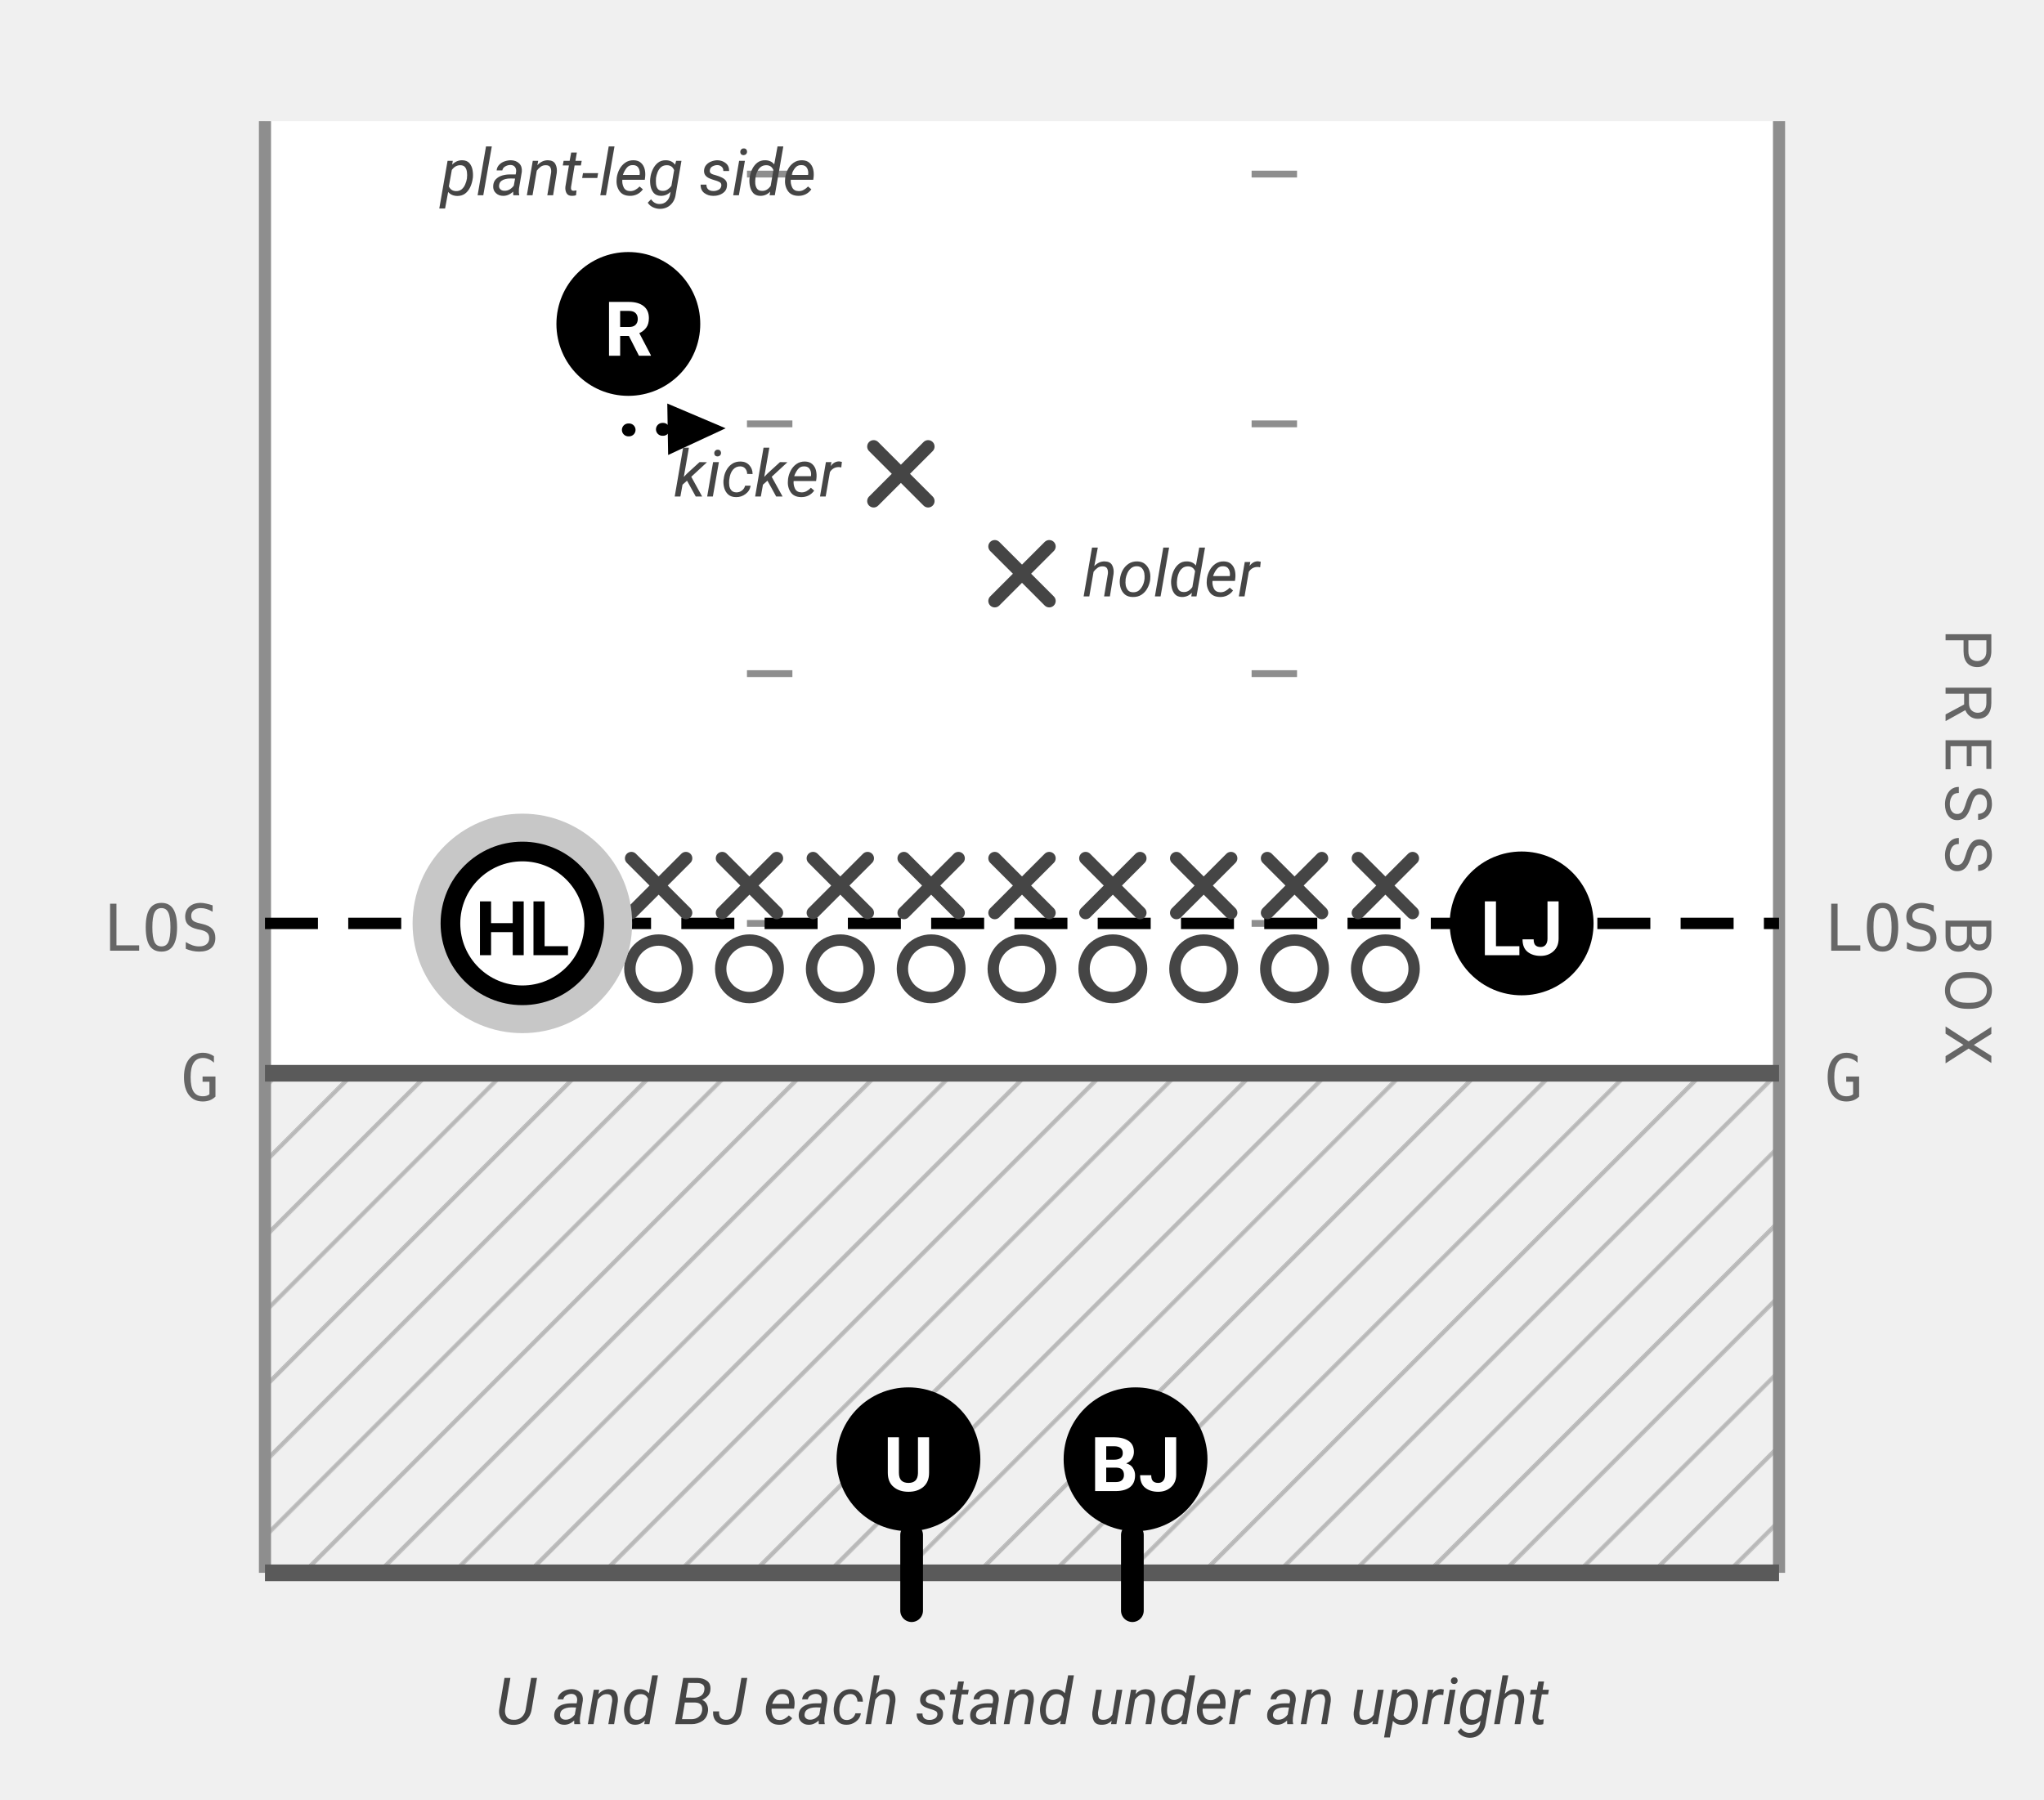
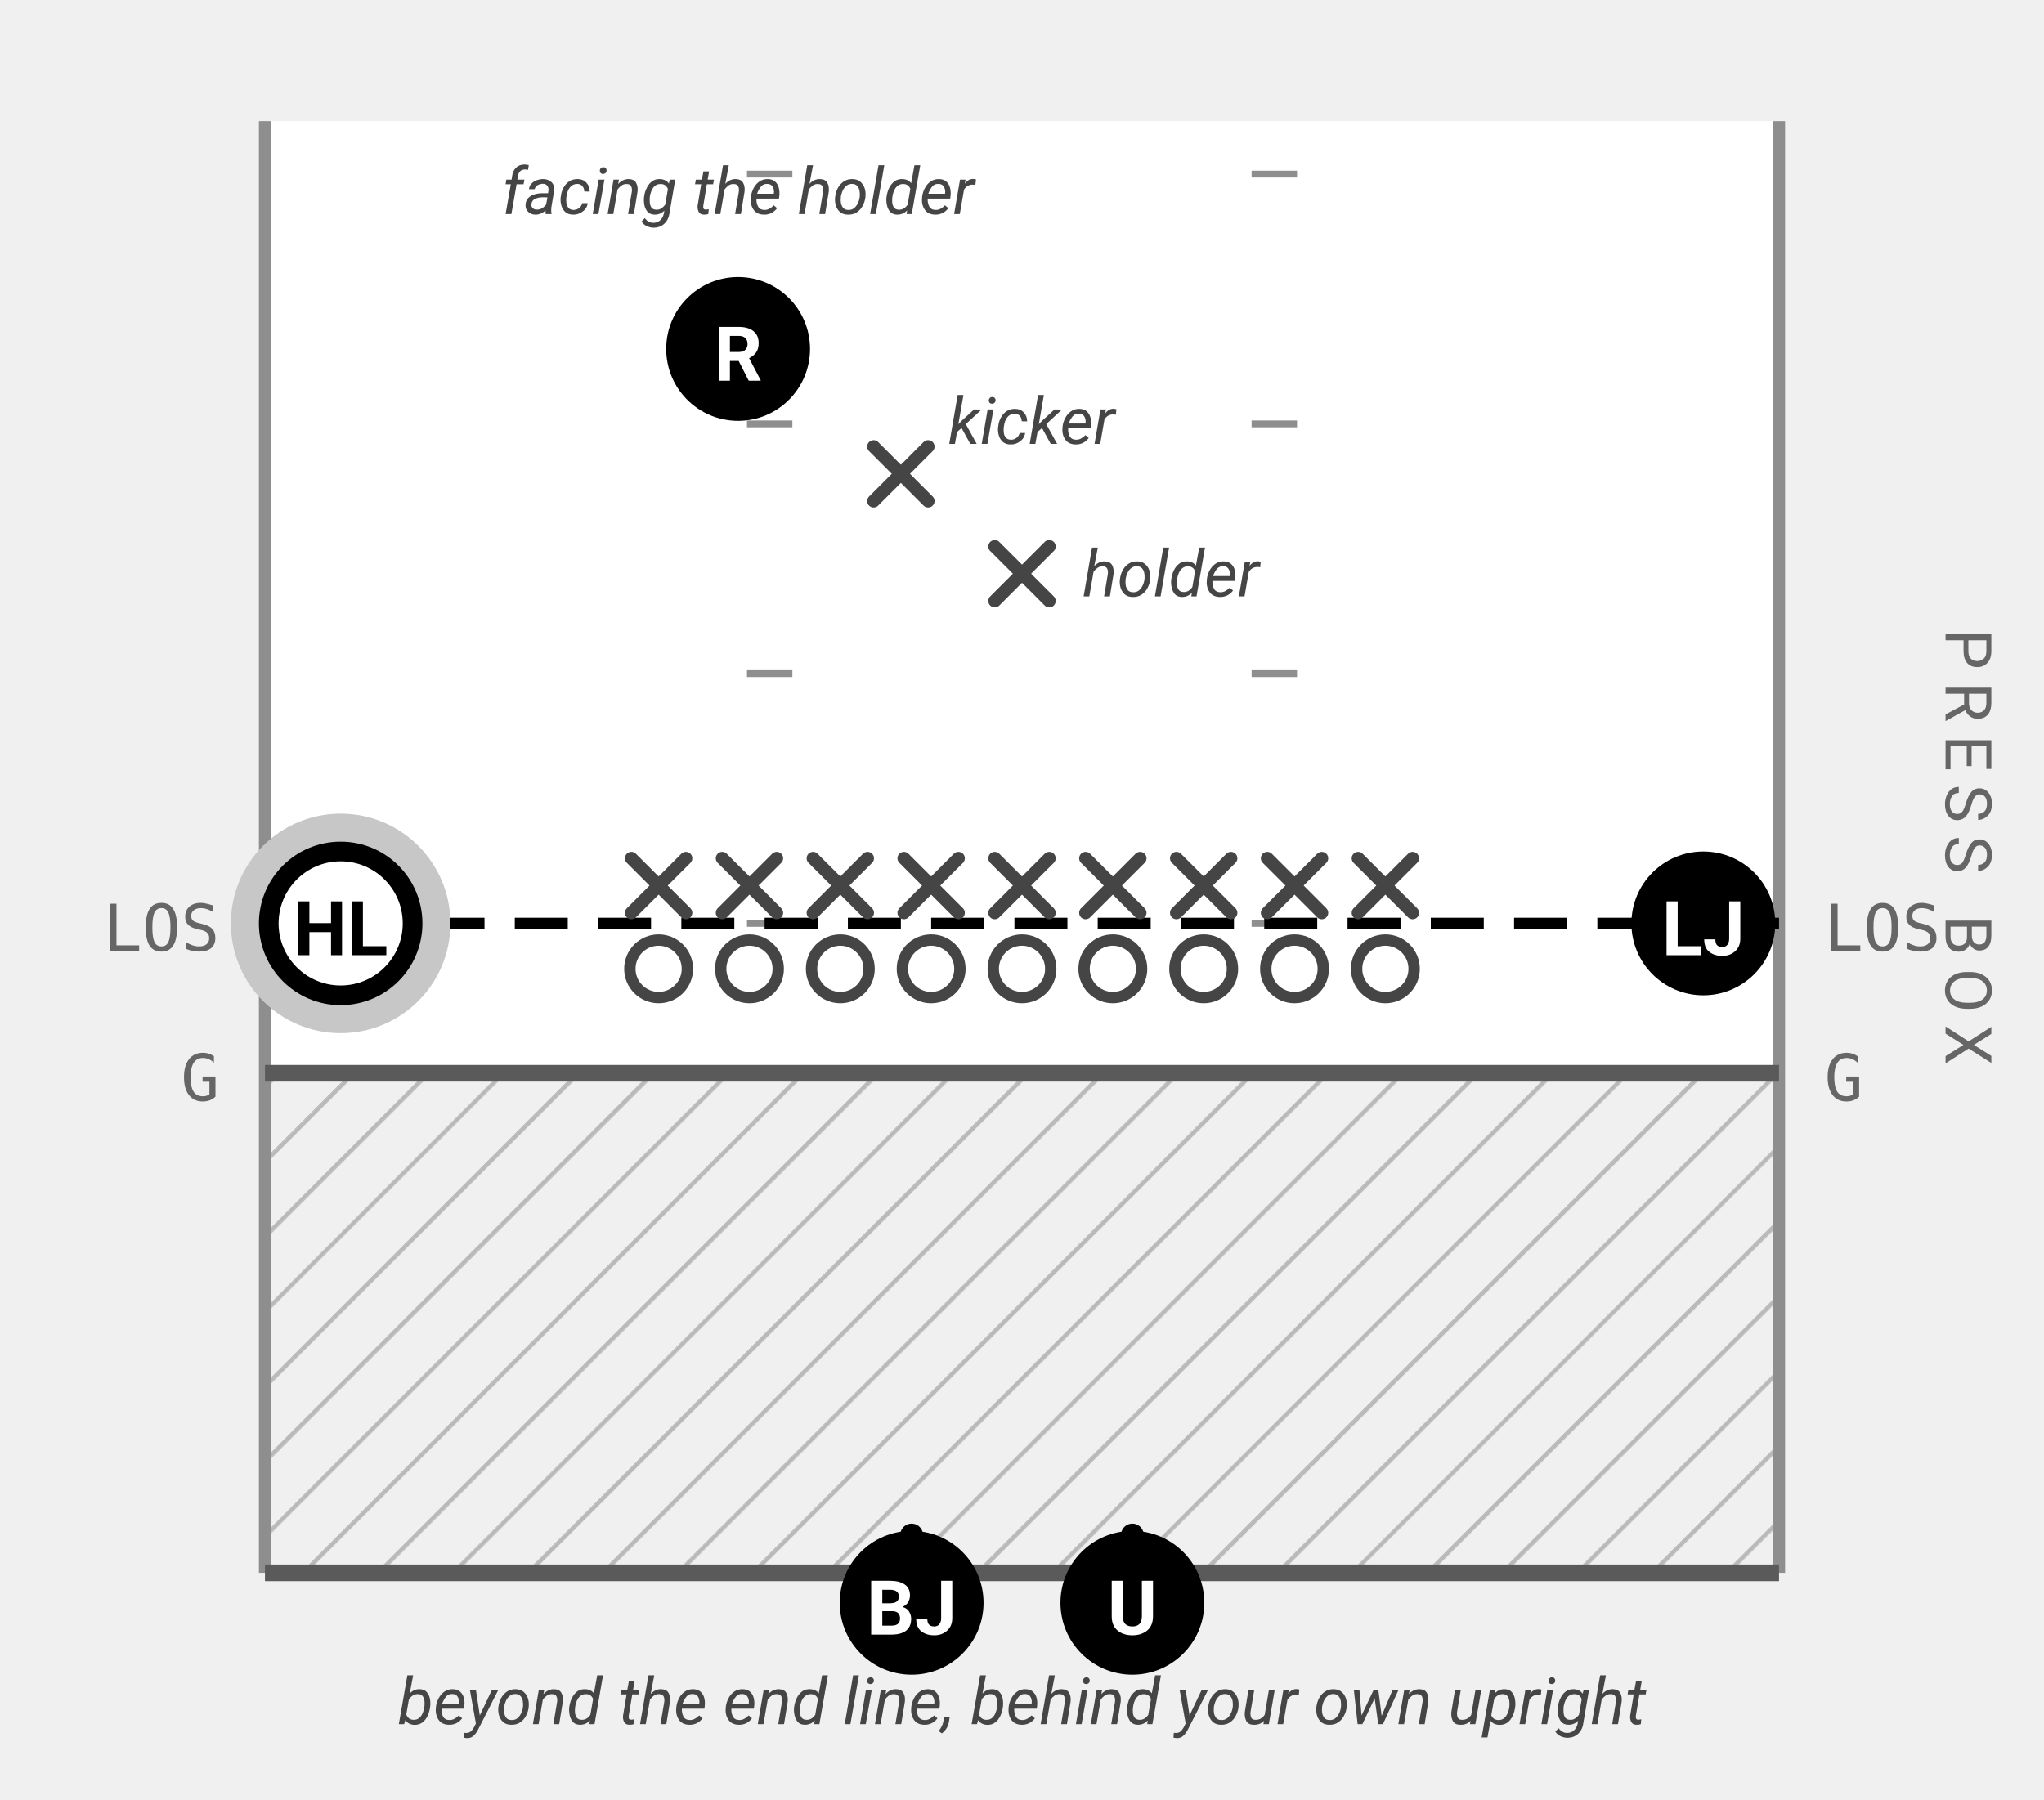
<svg xmlns="http://www.w3.org/2000/svg" viewBox="0 0 270 237.8" role="img" aria-label="Field goal &amp; try — Head Line Judge position, crew of 5">
  <style>svg{font-family:system-ui,-apple-system,"Segoe UI",Roboto,"Helvetica Neue",Arial,sans-serif}
.turf{fill:#FFFFFF}
.ez{fill:url(#hz)}
.hl{stroke:#B8B8B8;stroke-width:1.15}
.sl{stroke:#8E8E8E;stroke-width:1.6;fill:none}
.yl{stroke:#8E8E8E;stroke-width:.8;fill:none}
.gl{stroke:#5A5A5A;stroke-width:2.2;fill:none}
.rl{stroke:#000000;stroke-width:1.5;stroke-dasharray:7 4;fill:none}
.hash{stroke:#8E8E8E;stroke-width:.9}
.post{stroke:#000000;stroke-width:3;fill:none;stroke-linecap:round}
.ylab{font-family:ui-monospace,Menlo,Consolas,monospace;font-size:8.5px;fill:#666666}
.ylab.end{text-anchor:end}
.ylab.start{text-anchor:start}
.pb{font-size:8.5px;letter-spacing:.2em;fill:#666666;text-anchor:middle;text-transform:uppercase}
.kp line{stroke:#454545;stroke-width:1.7;stroke-linecap:round}
.rp{fill:none;stroke:#454545;stroke-width:1.5}
.hat-b{fill:#000000}
.hat-w{fill:#FFFFFF;stroke:#000000;stroke-width:2.6}
.halo{fill:#C7C7C7}
.mk{font-size:10px;font-weight:600;text-anchor:middle}
.mk-l{fill:#FFFFFF}
.mk-d{fill:#000000}
.mv{stroke:#000000;stroke-width:1.7;fill:none;stroke-dasharray:.1 4.4;stroke-linecap:round}
.arh{fill:#000000}
.mvlab{font-size:8.4px;fill:#454545;text-anchor:middle;font-style:italic}
.note{font-size:8.6px;fill:#454545;font-style:italic}
.note.middle{text-anchor:middle}
.note.start{text-anchor:start}
.note.end{text-anchor:end}
.flagk{fill:#000000}
.flagt{stroke:#000000;stroke-width:1.4;stroke-linecap:round}</style>
  <defs>
    <pattern id="hz" width="7" height="7" patternUnits="userSpaceOnUse" patternTransform="rotate(45)">
      <line x1="0" y1="0" x2="0" y2="7" class="hl" />
    </pattern>
    <marker id="ar" viewBox="0 0 10 10" refX="8" refY="5" markerWidth="5" markerHeight="5" orient="auto-start-reverse">
      <path d="M0,1 L9,5 L0,9 z" class="arh" />
    </marker>
  </defs>
  <rect x="35" y="16" width="200" height="125.8" class="turf" />
  <rect x="35" y="141.8" width="200" height="66" class="ez" />
  <line x1="98.67" y1="23" x2="104.67" y2="23" class="hash" />
  <line x1="165.33" y1="23" x2="171.33" y2="23" class="hash" />
  <line x1="98.67" y1="56" x2="104.67" y2="56" class="hash" />
  <line x1="165.33" y1="56" x2="171.33" y2="56" class="hash" />
  <line x1="98.67" y1="89" x2="104.67" y2="89" class="hash" />
  <line x1="165.33" y1="89" x2="171.33" y2="89" class="hash" />
  <line x1="98.67" y1="122" x2="104.67" y2="122" class="hash" />
  <line x1="165.33" y1="122" x2="171.33" y2="122" class="hash" />
  <line x1="35" y1="16" x2="35" y2="207.8" class="sl" />
  <line x1="235" y1="16" x2="235" y2="207.8" class="sl" />
  <line x1="35" y1="122" x2="235" y2="122" class="rl" />
  <text x="29" y="125.6" class="ylab end">LOS</text>
  <text x="241" y="125.6" class="ylab start">LOS</text>
  <line x1="35" y1="141.8" x2="235" y2="141.8" class="gl" />
  <text x="29" y="145.4" class="ylab end">G</text>
  <text x="241" y="145.4" class="ylab start">G</text>
  <line x1="35" y1="207.8" x2="235" y2="207.8" class="gl" />
  <line x1="120.42" y1="202.8" x2="120.42" y2="212.8" class="post" />
  <line x1="149.58" y1="202.8" x2="149.58" y2="212.8" class="post" />
  <text x="257" y="111.9" class="pb" transform="rotate(90 257 111.9)">PRESS BOX</text>
  <g class="kp">
    <line x1="83.4" y1="113.4" x2="90.6" y2="120.6" />
    <line x1="83.4" y1="120.6" x2="90.6" y2="113.4" />
  </g>
  <g class="kp">
    <line x1="95.4" y1="113.4" x2="102.6" y2="120.6" />
    <line x1="95.4" y1="120.6" x2="102.6" y2="113.4" />
  </g>
  <g class="kp">
    <line x1="107.4" y1="113.4" x2="114.6" y2="120.6" />
    <line x1="107.4" y1="120.6" x2="114.6" y2="113.4" />
  </g>
  <g class="kp">
    <line x1="119.4" y1="113.4" x2="126.6" y2="120.6" />
    <line x1="119.4" y1="120.6" x2="126.6" y2="113.4" />
  </g>
  <g class="kp">
    <line x1="131.4" y1="113.4" x2="138.6" y2="120.6" />
    <line x1="131.4" y1="120.6" x2="138.6" y2="113.4" />
  </g>
  <g class="kp">
    <line x1="143.4" y1="113.4" x2="150.6" y2="120.6" />
    <line x1="143.4" y1="120.6" x2="150.6" y2="113.4" />
  </g>
  <g class="kp">
    <line x1="155.4" y1="113.4" x2="162.6" y2="120.6" />
    <line x1="155.4" y1="120.6" x2="162.6" y2="113.4" />
  </g>
  <g class="kp">
    <line x1="167.4" y1="113.4" x2="174.6" y2="120.6" />
    <line x1="167.4" y1="120.6" x2="174.6" y2="113.4" />
  </g>
  <g class="kp">
    <line x1="179.4" y1="113.4" x2="186.6" y2="120.6" />
    <line x1="179.4" y1="120.6" x2="186.6" y2="113.4" />
  </g>
  <g class="kp">
    <line x1="131.4" y1="72.2" x2="138.6" y2="79.4" />
    <line x1="131.4" y1="79.4" x2="138.6" y2="72.2" />
  </g>
  <g class="kp">
    <line x1="115.4" y1="59" x2="122.6" y2="66.2" />
    <line x1="115.4" y1="66.2" x2="122.6" y2="59" />
  </g>
  <circle cx="87" cy="128" r="3.8" class="rp" />
  <circle cx="99" cy="128" r="3.8" class="rp" />
  <circle cx="111" cy="128" r="3.8" class="rp" />
  <circle cx="123" cy="128" r="3.8" class="rp" />
  <circle cx="135" cy="128" r="3.8" class="rp" />
  <circle cx="147" cy="128" r="3.8" class="rp" />
  <circle cx="159" cy="128" r="3.8" class="rp" />
  <circle cx="171" cy="128" r="3.8" class="rp" />
  <circle cx="183" cy="128" r="3.8" class="rp" />
  <g>
-     <circle cx="83" cy="42.8" r="9.5" class="hat-b" />
-     <text x="83" y="47" class="mk mk-l">R</text>
+     <circle cx="97.5" cy="46.1" r="9.5" class="hat-b" />
+     <text x="97.5" y="50.3" class="mk mk-l">R</text>
  </g>
  <g class="you">
-     <circle cx="69" cy="122" r="14.5" class="halo" />
-     <circle cx="69" cy="122" r="9.5" class="hat-w" />
-     <text x="69" y="126.2" class="mk mk-d">HL</text>
+     <circle cx="45" cy="122" r="14.5" class="halo" />
+     <circle cx="45" cy="122" r="9.5" class="hat-w" />
+     <text x="45" y="126.2" class="mk mk-d">HL</text>
  </g>
  <g>
-     <circle cx="201" cy="122" r="9.5" class="hat-b" />
-     <text x="201" y="126.2" class="mk mk-l">LJ</text>
+     <circle cx="225" cy="122" r="9.5" class="hat-b" />
+     <text x="225" y="126.2" class="mk mk-l">LJ</text>
  </g>
  <g>
-     <circle cx="120" cy="192.8" r="9.5" class="hat-b" />
-     <text x="120" y="197" class="mk mk-l">U</text>
+     <circle cx="120.42" cy="211.76" r="9.5" class="hat-b" />
+     <text x="120.42" y="215.96" class="mk mk-l">BJ</text>
  </g>
  <g>
-     <circle cx="150" cy="192.8" r="9.5" class="hat-b" />
-     <text x="150" y="197" class="mk mk-l">BJ</text>
+     <circle cx="149.58" cy="211.76" r="9.5" class="hat-b" />
+     <text x="149.58" y="215.96" class="mk mk-l">U</text>
  </g>
-   <path d="M 83 56.8 L 95 56.6" class="mv" marker-end="url(#ar)" />
  <text x="143" y="78.8" class="note start">holder</text>
-   <text x="111" y="65.6" class="note end">kicker</text>
-   <text x="83" y="25.8" class="note middle">plant-leg side</text>
-   <text x="135" y="227.8" class="note middle">U and BJ each stand under an upright</text>
+   <text x="125.25" y="58.64" class="note start">kicker</text>
+   <text x="97.5" y="28.28" class="note middle">facing the holder</text>
+   <text x="135" y="227.8" class="note middle">beyond the end line, behind your own upright</text>
</svg>
